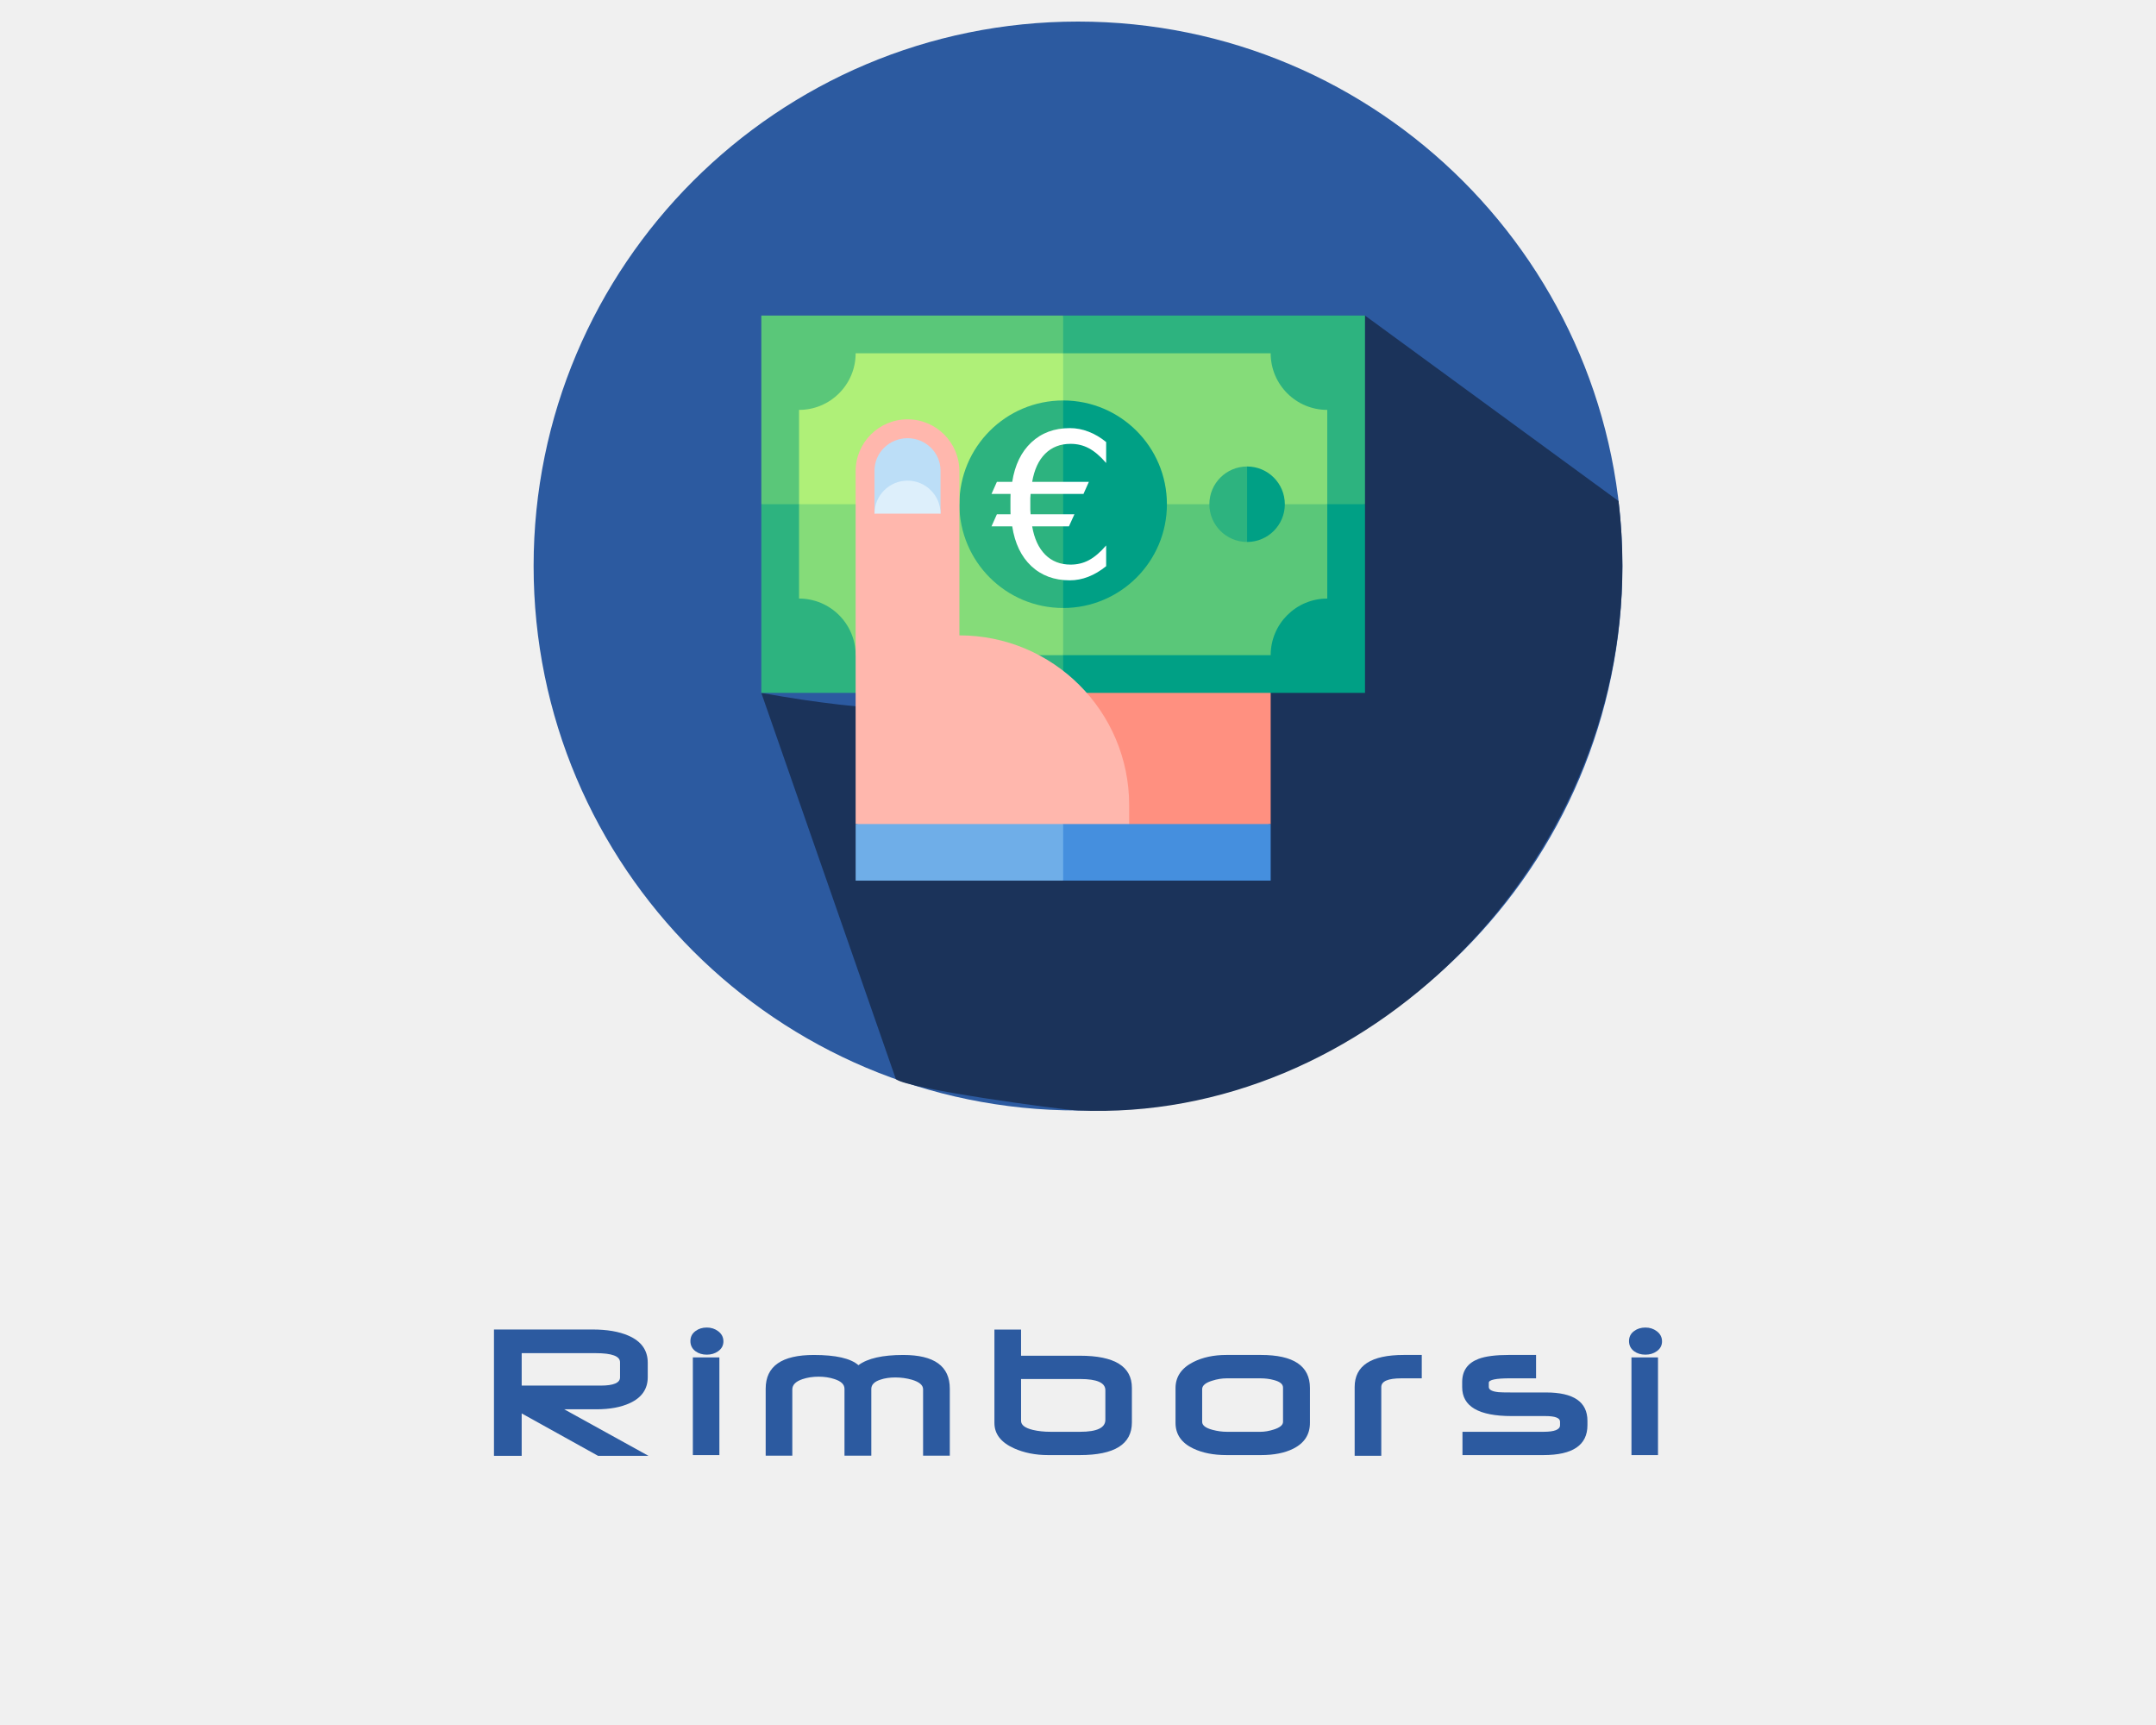
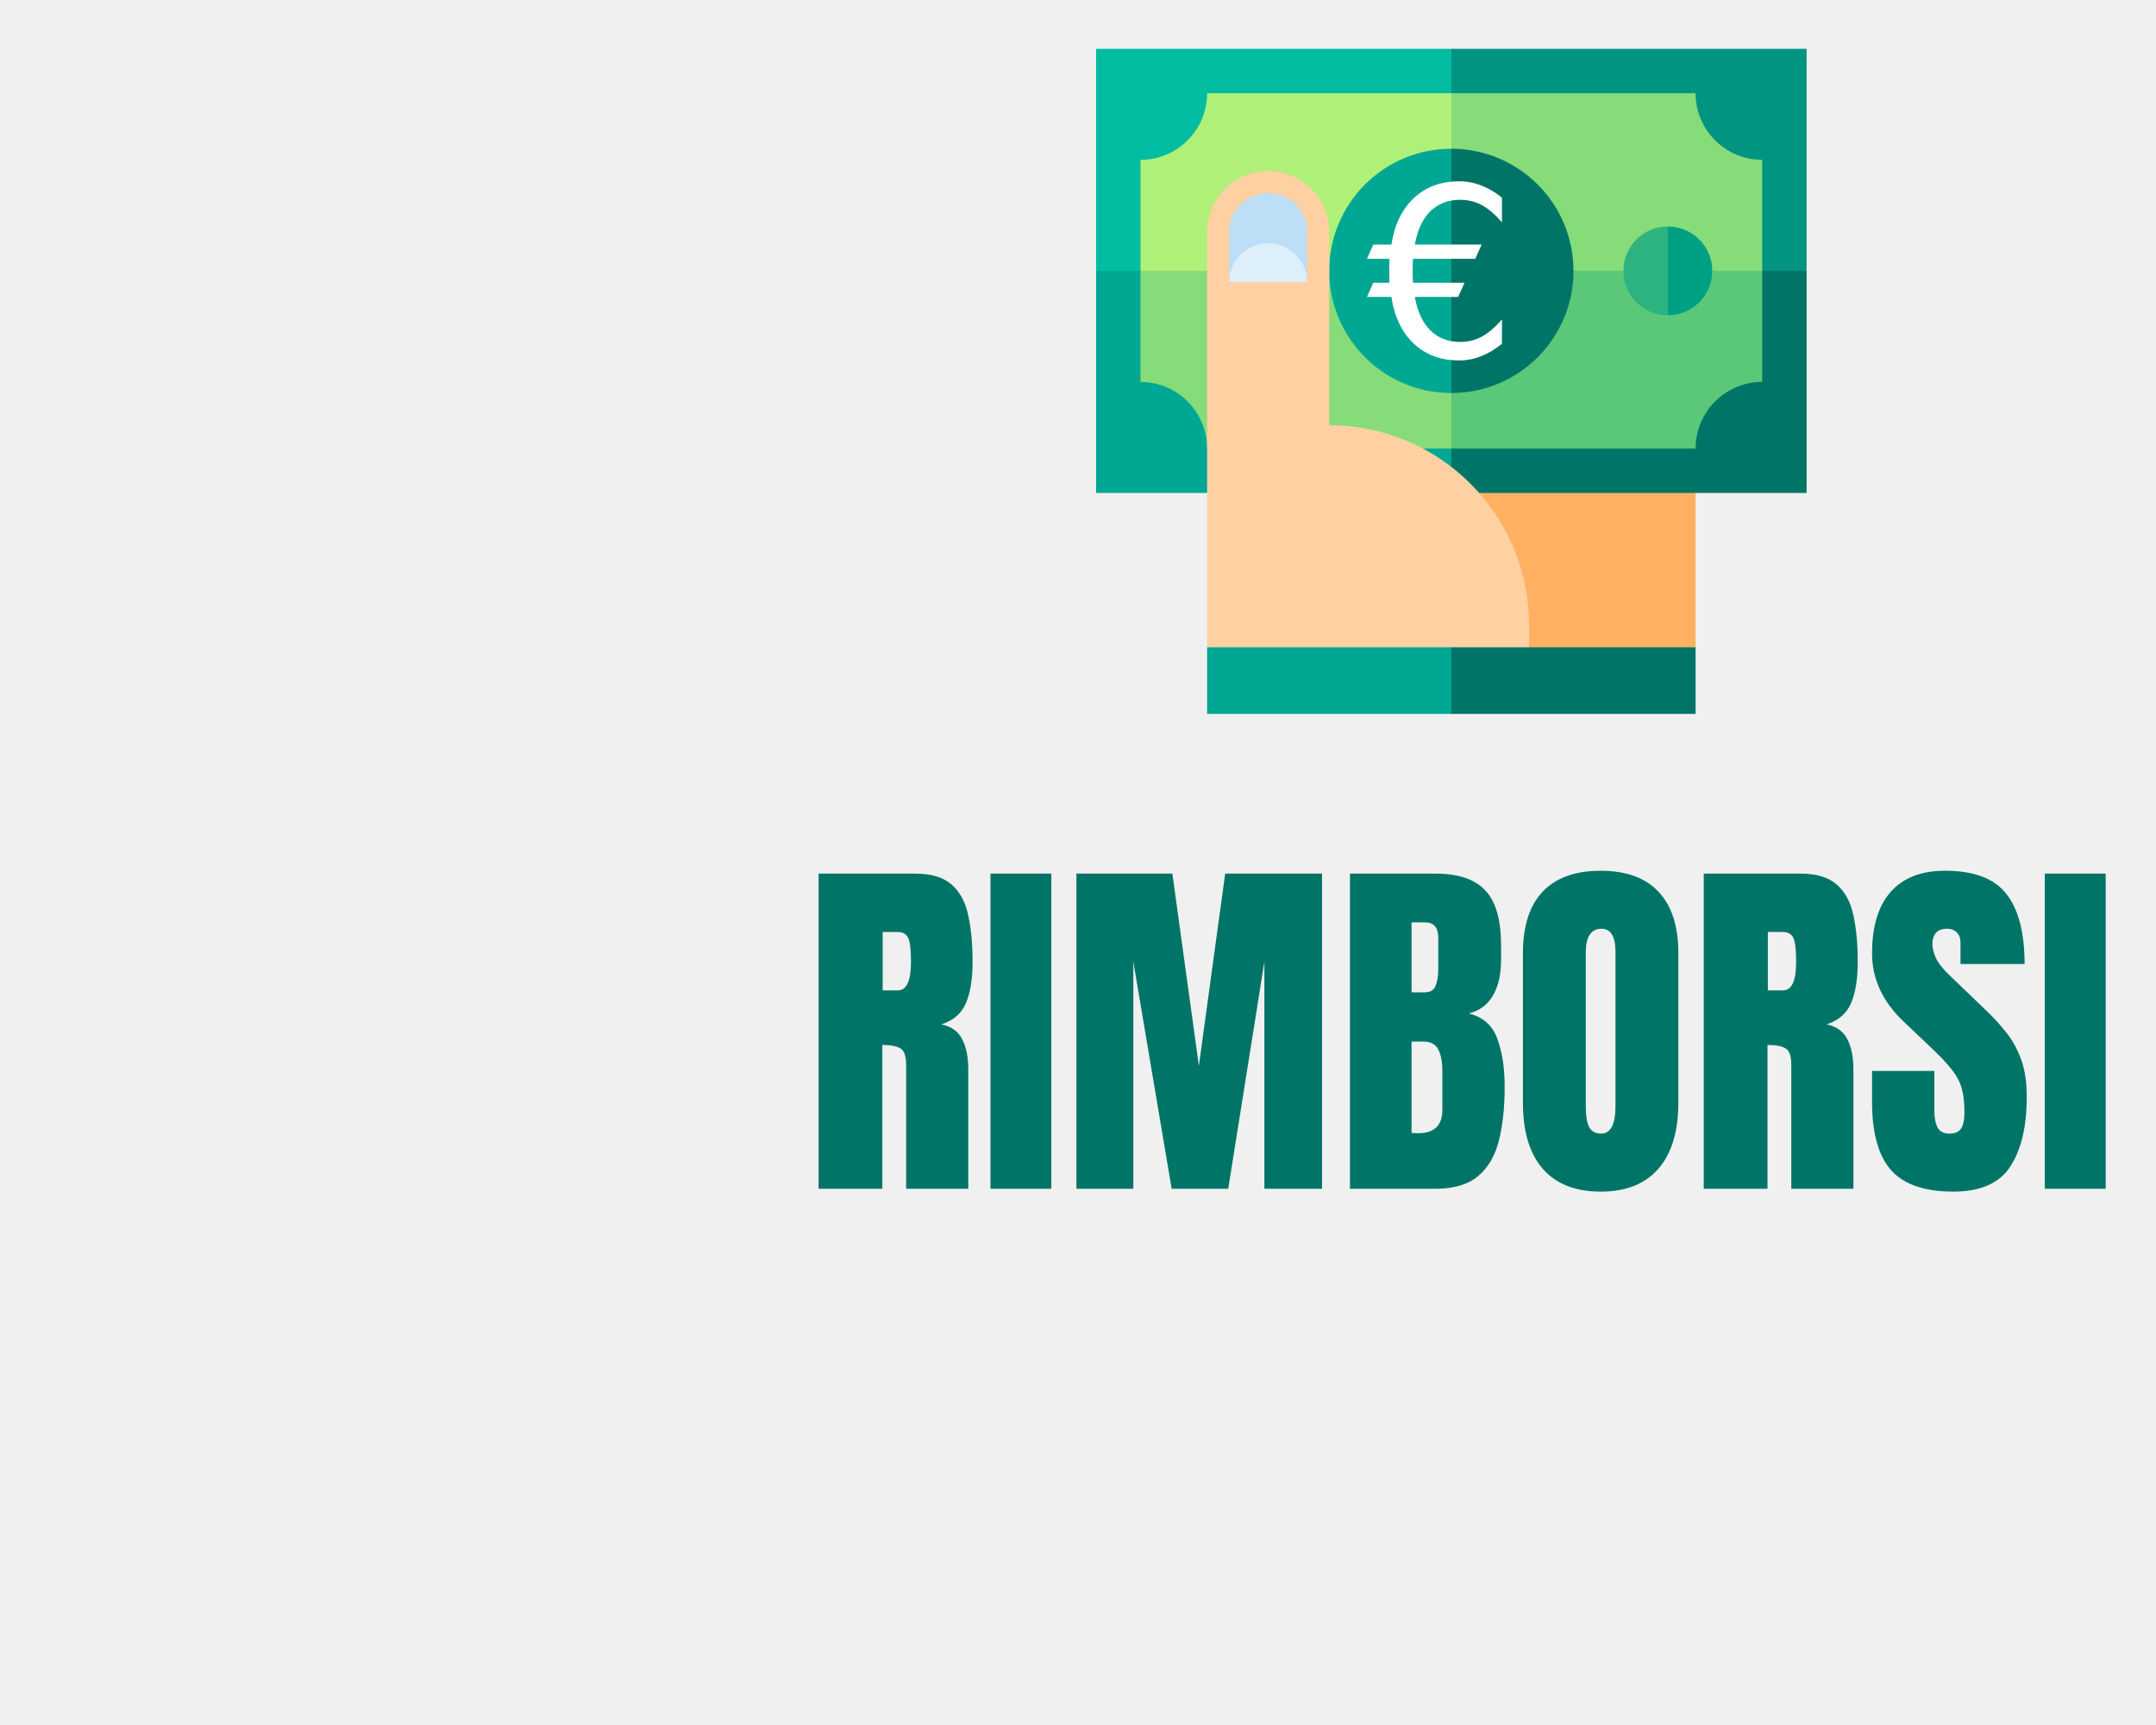
<svg xmlns="http://www.w3.org/2000/svg" version="1.1" id="Layer_1" x="0px" y="0px" viewBox="0 0 200 160" xml:space="preserve" width="200" height="160">
  <defs id="defs53">










	
	






		
		
		
	
	
	
</defs>
  <g id="g20">
</g>
  <g id="g22">
</g>
  <g id="g24">
</g>
  <g id="g26">
</g>
  <g id="g28">
</g>
  <g id="g30">
</g>
  <g id="g32">
</g>
  <g id="g34">
</g>
  <g id="g36">
</g>
  <g id="g38">
</g>
  <g id="g40">
</g>
  <g id="g42">
</g>
  <g id="g44">
</g>
  <g id="g46">
</g>
  <g id="g48">
</g>
-   <circle style="fill:#2c5aa0;fill-opacity:1;stroke-width:0.197" cx="100" cy="52.5" r="50.5" id="circle2" />
-   <path style="fill:#1b335a;fill-opacity:1;stroke-width:0.197" d="M 150.141,46.473 126.623,29.269 c -24.049,21.291 -14.466,42.532 -56,35 L 83.103,100.089 C 84.144,100.998 98.351,102.928 100,103 c 26.623,1.164 50.5,-22.61 50.5,-50.5 0,-2.04 -0.124,-4.051 -0.359,-6.027 z" id="path4" />
  <g id="g20-0" transform="translate(-244.0268,19.04047)">
</g>
  <g id="g22-6" transform="translate(-244.0268,19.04047)">
</g>
  <g id="g24-1" transform="translate(-244.0268,19.04047)">
</g>
  <g id="g26-5" transform="translate(-244.0268,19.04047)">
</g>
  <g id="g28-5" transform="translate(-244.0268,19.04047)">
</g>
  <g id="g30-4" transform="translate(-244.0268,19.04047)">
</g>
  <g id="g32-7" transform="translate(-244.0268,19.04047)">
</g>
  <g id="g34-6" transform="translate(-244.0268,19.04047)">
</g>
  <g id="g36-5" transform="translate(-244.0268,19.04047)">
</g>
  <g id="g38-6" transform="translate(-244.0268,19.04047)">
</g>
  <g id="g40-9" transform="translate(-244.0268,19.04047)">
</g>
  <g id="g42-3" transform="translate(-244.0268,19.04047)">
</g>
  <g id="g44-7" transform="translate(-244.0268,19.04047)">
</g>
  <g id="g46-4" transform="translate(-244.0268,19.04047)">
</g>
  <g id="g48-5" transform="translate(-244.0268,19.04047)">
</g>
  <g id="g714" transform="translate(-894.2812,-113.6921)">
</g>
  <g id="g716" transform="translate(-894.2812,-113.6921)">
</g>
  <g id="g718" transform="translate(-894.2812,-113.6921)">
</g>
  <g id="g720" transform="translate(-894.2812,-113.6921)">
</g>
  <g id="g722" transform="translate(-894.2812,-113.6921)">
</g>
  <g id="g724" transform="translate(-894.2812,-113.6921)">
</g>
  <g id="g726" transform="translate(-894.2812,-113.6921)">
</g>
  <g id="g728" transform="translate(-894.2812,-113.6921)">
</g>
  <g id="g730" transform="translate(-894.2812,-113.6921)">
</g>
  <g id="g732" transform="translate(-894.2812,-113.6921)">
</g>
  <g id="g734" transform="translate(-894.2812,-113.6921)">
</g>
  <g id="g736" transform="translate(-894.2812,-113.6921)">
</g>
  <g id="g738" transform="translate(-894.2812,-113.6921)">
</g>
  <g id="g740" transform="translate(-894.2812,-113.6921)">
</g>
  <g id="g742" transform="translate(-894.2812,-113.6921)">
</g>
-   <path d="m 60.16,135.037 h -4.676 l -7.091,-3.938 v 3.938 h -2.57 v -11.721 h 9.133 q 2.023,0 3.327,0.565 1.805,0.775 1.805,2.516 v 1.34 q 0,1.641 -1.659,2.406 -1.24,0.574 -3.099,0.574 h -2.99 z m -2.643,-7.283 v -1.404 q 0,-0.839 -2.251,-0.839 h -6.872 v 3.008 h 7.328 q 1.796,0 1.796,-0.766 z" id="path1321" style="font-size:18.667px;font-family:Neuropolitical;-inkscape-font-specification:Neuropolitical;letter-spacing:3px;fill:#2c5aa0;stroke-width:2;stroke-linecap:round;stroke-linejoin:round" />
-   <path d="m 67.107,124.419 q 0,0.574 -0.501,0.921 -0.438,0.31 -1.039,0.31 -0.611,0 -1.039,-0.31 -0.483,-0.355 -0.483,-0.948 0,-0.592 0.483,-0.939 0.428,-0.319 1.039,-0.319 0.602,0 1.048,0.337 0.492,0.365 0.492,0.948 z m -0.374,10.546 h -2.461 v -9.06 h 2.461 z" id="path1318" style="font-size:18.667px;font-family:Neuropolitical;-inkscape-font-specification:Neuropolitical;letter-spacing:3px;fill:#2c5aa0;stroke-width:2;stroke-linecap:round;stroke-linejoin:round" />
-   <path d="m 88.108,135.019 h -2.479 v -6.161 q 0,-0.574 -1.039,-0.884 -0.738,-0.21 -1.531,-0.21 -0.784,0 -1.376,0.201 -0.857,0.273 -0.857,0.866 v 6.189 h -2.488 v -6.207 q 0,-0.602 -0.939,-0.902 -0.665,-0.219 -1.458,-0.219 -0.82,0 -1.495,0.228 -0.948,0.319 -0.948,0.957 v 6.143 h -2.47 v -6.216 q 0,-3.126 4.466,-3.126 3.063,0 4.138,0.948 1.267,-0.948 4.165,-0.948 4.311,0 4.311,3.126 z" id="path1315" style="font-size:18.667px;font-family:Neuropolitical;-inkscape-font-specification:Neuropolitical;letter-spacing:3px;fill:#2c5aa0;stroke-width:2;stroke-linecap:round;stroke-linejoin:round" />
-   <path d="m 104.999,131.938 q 0,3.026 -4.822,3.026 h -2.953 q -1.759,0 -3.163,-0.629 -1.814,-0.82 -1.814,-2.352 v -8.659 h 2.47 v 2.424 h 5.46 q 4.822,0 4.822,2.98 z m -2.461,-0.246 v -2.744 q 0,-1.039 -2.324,-1.039 h -5.496 v 3.883 q 0,0.574 1.103,0.839 0.738,0.173 1.632,0.173 h 2.744 q 2.342,0 2.342,-1.112 z" id="path1312" style="font-size:18.667px;font-family:Neuropolitical;-inkscape-font-specification:Neuropolitical;letter-spacing:3px;fill:#2c5aa0;stroke-width:2;stroke-linecap:round;stroke-linejoin:round" />
-   <path d="m 121.516,131.975 q 0,1.622 -1.549,2.397 -1.185,0.592 -2.99,0.592 h -3.199 q -1.805,0 -3.072,-0.602 -1.659,-0.784 -1.659,-2.388 v -3.217 q 0,-1.586 1.65,-2.424 1.303,-0.656 3.072,-0.656 h 3.208 q 4.539,0 4.539,3.063 z m -2.497,-0.091 v -3.181 q 0,-0.474 -0.829,-0.693 -0.574,-0.164 -1.267,-0.164 h -3.126 q -0.665,0 -1.349,0.219 -0.93,0.283 -0.93,0.784 v 3.035 q 0,0.483 0.957,0.738 0.684,0.182 1.331,0.182 h 3.126 q 0.565,0 1.23,-0.21 0.857,-0.273 0.857,-0.711 z" id="path1309" style="font-size:18.667px;font-family:Neuropolitical;-inkscape-font-specification:Neuropolitical;letter-spacing:3px;fill:#2c5aa0;stroke-width:2;stroke-linecap:round;stroke-linejoin:round" />
-   <path d="m 131.889,127.846 h -1.896 q -1.859,0 -1.859,0.811 v 6.371 h -2.47 v -6.371 q 0,-2.98 4.557,-2.98 h 1.668 z" id="path1306" style="font-size:18.667px;font-family:Neuropolitical;-inkscape-font-specification:Neuropolitical;letter-spacing:3px;fill:#2c5aa0;stroke-width:2;stroke-linecap:round;stroke-linejoin:round" />
-   <path d="m 147.258,132.193 q 0,2.771 -4.083,2.771 h -7.51 v -2.16 h 7.52 q 1.531,0 1.531,-0.611 v -0.328 q 0,-0.52 -1.367,-0.52 h -3.126 q -4.585,0 -4.585,-2.68 v -0.474 q 0,-1.577 1.522,-2.151 0.957,-0.365 2.853,-0.365 h 2.479 v 2.169 h -2.397 q -1.987,0 -1.987,0.41 v 0.392 q 0,0.392 0.911,0.483 0.246,0.027 1.212,0.027 h 3.19 q 3.837,0 3.837,2.634 z" id="path1303" style="font-size:18.667px;font-family:Neuropolitical;-inkscape-font-specification:Neuropolitical;letter-spacing:3px;fill:#2c5aa0;stroke-width:2;stroke-linecap:round;stroke-linejoin:round" />
-   <path d="m 154.177,124.419 q 0,0.574 -0.501,0.921 -0.438,0.31 -1.039,0.31 -0.611,0 -1.039,-0.31 -0.483,-0.355 -0.483,-0.948 0,-0.592 0.483,-0.939 0.428,-0.319 1.039,-0.319 0.602,0 1.048,0.337 0.492,0.365 0.492,0.948 z m -0.374,10.546 h -2.461 v -9.06 h 2.461 z" id="path1300" style="font-size:18.667px;font-family:Neuropolitical;-inkscape-font-specification:Neuropolitical;letter-spacing:3px;fill:#2c5aa0;stroke-width:2;stroke-linecap:round;stroke-linejoin:round" />
-   <polygon style="fill:#ff9080;fill-opacity:1" points="256,272.7 232.626,439.657 378.435,411.27 378.435,272.7 " id="polygon1555" transform="matrix(0.1572265,0,0,0.1572265,58.37306,11.76916)" />
-   <polygon style="fill:#00a085" points="222.609,155.826 434.087,222.609 434.087,333.913 256,333.913 " id="polygon1557" transform="matrix(0.1572265,0,0,0.1572265,58.37306,11.76916)" />
-   <polygon style="fill:#2db37f" points="256,111.304 434.087,111.304 434.087,222.609 222.609,222.609 " id="polygon1559" transform="matrix(0.1572265,0,0,0.1572265,58.37306,11.76916)" />
-   <path style="fill:#5ac779;stroke-width:0.157" d="M 117.873,60.769 H 98.623 l -5.25,-21 29.75,7 v 8.75 c -2.9,0 -5.25,2.35 -5.25,5.25 z" id="path1561" />
-   <path style="fill:#85dc79;stroke-width:0.157" d="M 123.123,46.769 H 93.373 L 98.623,32.769 h 19.25 c 0,2.9 2.35,5.25 5.25,5.25 z" id="path1563" />
-   <polygon style="fill:#2db37f" points="77.913,222.609 77.913,333.913 256,333.913 256,311.652 222.609,155.826 " id="polygon1565" transform="matrix(0.1572265,0,0,0.1572265,58.37306,11.76916)" />
-   <polygon style="fill:#5ac779" points="77.913,111.304 77.913,222.609 233.739,222.609 256,133.565 256,111.304 " id="polygon1567" transform="matrix(0.1572265,0,0,0.1572265,58.37306,11.76916)" />
-   <path style="fill:#85dc79;stroke-width:0.157" d="M 79.373,60.769 H 98.623 V 39.769 l -24.5,7 v 8.75 c 2.9,0 5.25,2.35 5.25,5.25 z" id="path1569" />
-   <path style="fill:#aff078;stroke-width:0.157" d="M 74.123,46.769 H 98.623 V 32.769 H 79.373 c 0,2.9 -2.35,5.25 -5.25,5.25 z" id="path1571" />
-   <path style="fill:#00a085;stroke-width:0.157" d="m 98.623,37.144 -5.44,9.625 5.44,9.625 c 5.316,0 9.625,-4.309 9.625,-9.625 0,-5.316 -4.309,-9.625 -9.625,-9.625 z" id="path1573" />
-   <path style="fill:#2db37f;stroke-width:0.157" d="m 88.998,46.769 c 0,5.316 4.309,9.625 9.625,9.625 V 37.144 c -5.316,0 -9.625,4.309 -9.625,9.625 z" id="path1575" />
-   <path style="fill:#ffb7ad;stroke-width:0.157;fill-opacity:1" d="m 88.998,58.932 c 0,-7.615 0,-15.225 0,-15.225 0,-2.657 -2.155,-4.813 -4.813,-4.813 -2.657,0 -4.813,2.155 -4.813,4.813 v 32.725 l 25.375,4.907 v -6.657 c 1.6e-4,-8.699 -7.051,-15.75 -15.75,-15.75 z" id="path1577" />
-   <path style="fill:#bcdef7;stroke-width:0.157" d="m 81.123,43.644 v 4 l 3.062,-1 3.062,1 v -4.002 c 0,-1.652 -1.374,-2.998 -3.062,-2.998 -1.689,0 -3.062,1.346 -3.062,3 z" id="path1579" />
-   <path style="fill:#ddeffb;stroke-width:0.157" d="m 81.123,47.644 6.125,-0.002 c 0,-1.687 -1.374,-3.061 -3.062,-3.061 -1.689,0 -3.063,1.374 -3.063,3.062 z" id="path1581" />
-   <polygon style="fill:#458fde" points="378.435,444.661 378.435,411.27 256,411.27 232.626,427.965 256,444.661 " id="polygon1587" transform="matrix(0.1572265,0,0,0.1572265,58.37306,11.76916)" />
-   <rect x="79.373" y="76.432" style="fill:#6faee8;stroke-width:0.157" width="19.25" height="5.25" id="rect1591" />
-   <path style="fill:#00a085;stroke-width:0.157" d="m 115.686,43.269 -1.978,3.5 1.978,3.5 c 1.933,0 3.5,-1.567 3.5,-3.5 0,-1.933 -1.567,-3.5 -3.5,-3.5 z" id="path1593" />
-   <path style="fill:#2db37f;stroke-width:0.157" d="m 112.186,46.769 c 0,1.933 1.567,3.5 3.5,3.5 v -7 c -1.933,0 -3.5,1.567 -3.5,3.5 z" id="path1595" />
  <g id="g1601" transform="matrix(0.2206204,0,0,0.2206204,-168.8953,20.19844)">
</g>
  <g id="g1603" transform="matrix(0.2206204,0,0,0.2206204,-168.8953,20.19844)">
</g>
  <g id="g1605" transform="matrix(0.2206204,0,0,0.2206204,-168.8953,20.19844)">
</g>
  <g id="g1607" transform="matrix(0.2206204,0,0,0.2206204,-168.8953,20.19844)">
</g>
  <g id="g1609" transform="matrix(0.2206204,0,0,0.2206204,-168.8953,20.19844)">
</g>
  <g id="g1611" transform="matrix(0.2206204,0,0,0.2206204,-168.8953,20.19844)">
</g>
  <g id="g1613" transform="matrix(0.2206204,0,0,0.2206204,-168.8953,20.19844)">
</g>
  <g id="g1615" transform="matrix(0.2206204,0,0,0.2206204,-168.8953,20.19844)">
</g>
  <g id="g1617" transform="matrix(0.2206204,0,0,0.2206204,-168.8953,20.19844)">
</g>
  <g id="g1619" transform="matrix(0.2206204,0,0,0.2206204,-168.8953,20.19844)">
</g>
  <g id="g1621" transform="matrix(0.2206204,0,0,0.2206204,-168.8953,20.19844)">
</g>
  <g id="g1623" transform="matrix(0.2206204,0,0,0.2206204,-168.8953,20.19844)">
</g>
  <g id="g1625" transform="matrix(0.2206204,0,0,0.2206204,-168.8953,20.19844)">
</g>
  <g id="g1627" transform="matrix(0.2206204,0,0,0.2206204,-168.8953,20.19844)">
</g>
  <g id="g1629" transform="matrix(0.2206204,0,0,0.2206204,-168.8953,20.19844)">
</g>
-   <g aria-label="€" id="text1961" style="font-size:18.667px;font-family:Neuropolitical;-inkscape-font-specification:Neuropolitical;fill:#ffffff;stroke-width:2;stroke-linecap:round;stroke-linejoin:round">
-     <path d="m 102.612,41.004 v 1.941 q -0.829,-0.957 -1.604,-1.367 -0.766,-0.41 -1.695,-0.41 -1.431,0 -2.352,0.911 -0.921,0.911 -1.212,2.616 h 5.259 l -0.501,1.121 h -4.904 q -0.018,0.219 -0.027,0.428 0,0.21 0,0.529 0,0.292 0,0.501 0.009,0.21 0.027,0.428 h 4.065 l -0.51,1.121 h -3.409 q 0.292,1.704 1.212,2.625 0.921,0.921 2.352,0.921 0.93,0 1.695,-0.41 0.775,-0.41 1.604,-1.367 v 1.923 q -0.811,0.656 -1.659,0.984 -0.839,0.328 -1.714,0.328 -2.16,0 -3.573,-1.322 -1.404,-1.322 -1.768,-3.682 h -1.923 l 0.501,-1.121 h 1.267 q 0,-0.21 -0.009,-0.419 0,-0.219 0,-0.51 0,-0.319 0,-0.529 0.009,-0.219 0.009,-0.428 h -1.768 l 0.501,-1.121 h 1.422 q 0.365,-2.342 1.777,-3.664 1.413,-1.322 3.564,-1.322 0.893,0 1.732,0.328 0.848,0.319 1.641,0.966 z" id="path2071" />
+   <g id="g1" transform="matrix(0.7275859,0,0,0.7275859,62.87572,-0.8049227)">
+     <path d="m 17.951,152.651 v -40.174 h 12.326 q 3.082,0 4.657,1.415 1.575,1.392 2.1,3.926 0.548,2.511 0.548,5.912 0,3.287 -0.845,5.25 -0.822,1.963 -3.127,2.716 1.895,0.388 2.648,1.895 0.776,1.484 0.776,3.858 v 15.202 H 29.113 V 136.923 q 0,-1.758 -0.73,-2.168 -0.708,-0.434 -2.305,-0.434 v 18.33 z m 8.172,-25.292 h 1.94 q 1.666,0 1.666,-3.629 0,-2.351 -0.365,-3.082 -0.365,-0.73 -1.37,-0.73 h -1.872 z m 13.741,25.292 v -40.174 h 7.761 v 40.174 z m 10.957,0 v -40.174 h 12.235 l 3.378,24.493 3.355,-24.493 h 12.349 v 40.174 h -7.35 v -28.944 l -4.611,28.944 h -7.213 l -4.885,-28.944 v 28.944 z m 34.879,0 v -40.174 h 10.888 q 4.383,0 6.369,2.146 2.009,2.123 2.009,7.031 v 1.758 q 0,2.83 -1.027,4.588 -1.004,1.758 -3.082,2.305 2.716,0.685 3.629,3.219 0.936,2.511 0.936,6.14 0,3.903 -0.73,6.825 -0.73,2.922 -2.648,4.542 -1.917,1.621 -5.455,1.621 z m 7.852,-25.04 h 1.643 q 1.118,0 1.438,-0.867 0.32,-0.867 0.32,-2.077 v -4.04 q 0,-1.94 -1.712,-1.94 h -1.689 z m 0.799,17.964 q 3.127,0 3.127,-2.967 v -5.022 q 0,-1.712 -0.525,-2.694 -0.502,-1.004 -1.917,-1.004 h -1.484 v 11.641 q 0.502,0.046 0.799,0.046 z m 23.306,7.441 q -4.816,0 -7.373,-2.899 -2.534,-2.922 -2.534,-8.423 v -19.083 q 0,-5.159 2.511,-7.829 2.534,-2.671 7.396,-2.671 4.862,0 7.373,2.671 2.534,2.671 2.534,7.829 v 19.083 q 0,5.501 -2.557,8.423 -2.534,2.899 -7.35,2.899 z m 0.069,-7.396 q 1.826,0 1.826,-3.538 v -19.608 q 0,-2.967 -1.78,-2.967 -2.009,0 -2.009,3.036 v 19.585 q 0,1.872 0.457,2.694 0.457,0.799 1.507,0.799 z m 13.079,7.03 v -40.174 h 12.326 q 3.082,0 4.657,1.415 1.575,1.392 2.1,3.926 0.548,2.511 0.548,5.912 0,3.287 -0.845,5.25 -0.822,1.963 -3.127,2.716 1.895,0.388 2.648,1.895 0.776,1.484 0.776,3.858 v 15.202 h -7.921 V 136.923 q 0,-1.758 -0.73,-2.168 -0.708,-0.434 -2.305,-0.434 v 18.33 z m 8.172,-25.292 h 1.94 q 1.666,0 1.666,-3.629 0,-2.351 -0.365,-3.082 -0.365,-0.73 -1.37,-0.73 h -1.872 z m 23.648,25.657 q -5.501,0 -7.944,-2.739 -2.42,-2.739 -2.42,-8.72 v -3.926 h 7.944 v 5.022 q 0,1.392 0.411,2.191 0.434,0.776 1.484,0.776 1.096,0 1.507,-0.639 0.434,-0.639 0.434,-2.1 0,-1.849 -0.365,-3.082 -0.365,-1.255 -1.278,-2.374 -0.89,-1.141 -2.488,-2.648 l -3.607,-3.424 q -4.04,-3.812 -4.04,-8.72 0,-5.136 2.374,-7.829 2.397,-2.694 6.916,-2.694 5.524,0 7.829,2.945 2.328,2.945 2.328,8.948 h -8.172 v -2.762 q 0,-0.822 -0.479,-1.278 -0.457,-0.457 -1.255,-0.457 -0.959,0 -1.415,0.548 -0.434,0.525 -0.434,1.37 0,0.845 0.457,1.826 0.457,0.982 1.803,2.26 l 4.634,4.451 q 1.392,1.324 2.557,2.808 1.164,1.461 1.872,3.424 0.708,1.94 0.708,4.748 0,5.661 -2.1,8.879 -2.077,3.196 -7.259,3.196 z m 11.664,-0.365 v -40.174 h 7.761 v 40.174 z" id="path1" style="font-size:46.748px;font-family:Anton;-inkscape-font-specification:Anton;letter-spacing:0px;fill:#007567;stroke-width:3.896" aria-label="RIMBORSI" />
+     <polygon style="fill:#ffb161;fill-opacity:1" points="232.626,439.657 378.435,411.27 378.435,272.7 256,272.7 " id="polygon1555" transform="matrix(0.2543433,0,0,0.2543433,33.51116,-20.98083)" />
+     <polygon style="fill:#007567;fill-opacity:1" points="434.087,222.609 434.087,333.913 256,333.913 222.609,155.826 " id="polygon1557" transform="matrix(0.2543433,0,0,0.2543433,33.51116,-20.98083)" />
+     <polygon style="fill:#009481;fill-opacity:1" points="434.087,111.304 434.087,222.609 222.609,222.609 256,111.304 " id="polygon1559" transform="matrix(0.2543433,0,0,0.2543433,33.51116,-20.98083)" />
+     <path style="fill:#5ac779;stroke-width:0.254" d="M 129.764,58.286 H 98.623 L 90.13,24.314 138.256,35.638 v 14.155 c -4.691,0 -8.493,3.802 -8.493,8.493 z" id="path1561" />
+     <path style="fill:#85dc79;stroke-width:0.254" d="M 138.256,35.638 H 90.13 l 8.493,-22.648 h 31.141 c 0,4.691 3.802,8.493 8.493,8.493 z" id="path1563" />
+     <polygon style="fill:#00a893;fill-opacity:1" points="222.609,155.826 77.913,222.609 77.913,333.913 256,333.913 256,311.652 " id="polygon1565" transform="matrix(0.2543433,0,0,0.2543433,33.51116,-20.98083)" />
+     <polygon style="fill:#00bda2;fill-opacity:1" points="256,111.304 77.913,111.304 77.913,222.609 233.739,222.609 256,133.565 " id="polygon1567" transform="matrix(0.2543433,0,0,0.2543433,33.51116,-20.98083)" />
+     <path style="fill:#85dc79;stroke-width:0.254" d="M 67.483,58.286 H 98.623 V 24.314 L 58.99,35.638 v 14.155 c 4.691,0 8.493,3.802 8.493,8.493 z" id="path1569" />
+     <path style="fill:#aff078;stroke-width:0.254" d="M 58.99,35.638 H 98.623 V 12.991 H 67.483 c 0,4.691 -3.802,8.493 -8.493,8.493 z" id="path1571" />
+     <path style="fill:#007567;fill-opacity:1;stroke-width:0.254" d="m 98.623,20.068 -8.801,15.57 8.801,15.57 c 8.599,0 15.57,-6.971 15.57,-15.57 0,-8.599 -6.971,-15.57 -15.57,-15.57 z" id="path1573" />
+     <path style="fill:#00a893;fill-opacity:1;stroke-width:0.254" d="m 83.053,35.638 c 0,8.599 6.971,15.57 15.57,15.57 V 20.068 c -8.599,0 -15.57,6.971 -15.57,15.57 z" id="path1575" />
+     <path style="fill:#ffd0a1;fill-opacity:1;stroke-width:0.254" d="m 83.053,55.313 c 0,-12.319 0,-24.629 0,-24.629 0,-4.298 -3.487,-7.785 -7.785,-7.785 -4.299,0 -7.785,3.486 -7.785,7.785 v 52.939 l 41.049,7.938 V 80.792 C 108.531,66.72 97.124,55.313 83.053,55.313 Z" id="path1577" />
+     <path style="fill:#bcdef7;stroke-width:0.254" d="m 70.314,30.583 v 6.471 l 4.954,-1.618 4.954,1.618 v -6.474 c 0,-2.673 -2.222,-4.85 -4.954,-4.85 -2.732,0 -4.954,2.177 -4.954,4.853 z" id="path1579" />
+     <path style="fill:#ddeffb;stroke-width:0.254" d="m 70.314,37.054 9.908,-0.003 c 0,-2.729 -2.222,-4.951 -4.954,-4.951 -2.732,0 -4.954,2.222 -4.954,4.954 z" id="path1581" />
+     <polygon style="fill:#007567;fill-opacity:1" points="256,444.661 378.435,444.661 378.435,411.27 256,411.27 232.626,427.965 " id="polygon1587" transform="matrix(0.2543433,0,0,0.2543433,33.51116,-20.98083)" />
+     <rect x="67.483" y="83.623" style="fill:#00a893;fill-opacity:1;stroke-width:0.254" width="31.141" height="8.493" id="rect1591" />
+     <path style="fill:#00a085;stroke-width:0.254" d="m 126.225,29.976 -3.2,5.662 3.2,5.662 c 3.127,0 5.662,-2.535 5.662,-5.662 0,-3.127 -2.535,-5.662 -5.662,-5.662 z" id="path1593" />
+     <path style="fill:#2db37f;stroke-width:0.254" d="m 120.563,35.638 c 0,3.127 2.535,5.662 5.662,5.662 V 29.976 c -3.127,0 -5.662,2.535 -5.662,5.662 z" id="path1595" />
+     <g aria-label="€" id="text1961" style="font-size:18.667px;font-family:Neuropolitical;-inkscape-font-specification:Neuropolitical;fill:#ffffff;stroke-width:2;stroke-linecap:round;stroke-linejoin:round" transform="matrix(1.617687,0,0,1.617687,-60.91819,-40.01965)">
+       <path d="m 102.612,41.004 v 1.941 q -0.829,-0.957 -1.604,-1.367 -0.766,-0.41 -1.695,-0.41 -1.431,0 -2.352,0.911 -0.921,0.911 -1.212,2.616 h 5.259 l -0.501,1.121 h -4.904 q -0.018,0.219 -0.027,0.428 0,0.21 0,0.529 0,0.292 0,0.501 0.009,0.21 0.027,0.428 h 4.065 l -0.51,1.121 h -3.409 q 0.292,1.704 1.212,2.625 0.921,0.921 2.352,0.921 0.93,0 1.695,-0.41 0.775,-0.41 1.604,-1.367 v 1.923 q -0.811,0.656 -1.659,0.984 -0.839,0.328 -1.714,0.328 -2.16,0 -3.573,-1.322 -1.404,-1.322 -1.768,-3.682 h -1.923 l 0.501,-1.121 h 1.267 q 0,-0.21 -0.009,-0.419 0,-0.219 0,-0.51 0,-0.319 0,-0.529 0.009,-0.219 0.009,-0.428 h -1.768 l 0.501,-1.121 h 1.422 q 0.365,-2.342 1.777,-3.664 1.413,-1.322 3.564,-1.322 0.893,0 1.732,0.328 0.848,0.319 1.641,0.966 z" id="path2071" />
+     </g>
  </g>
</svg>
